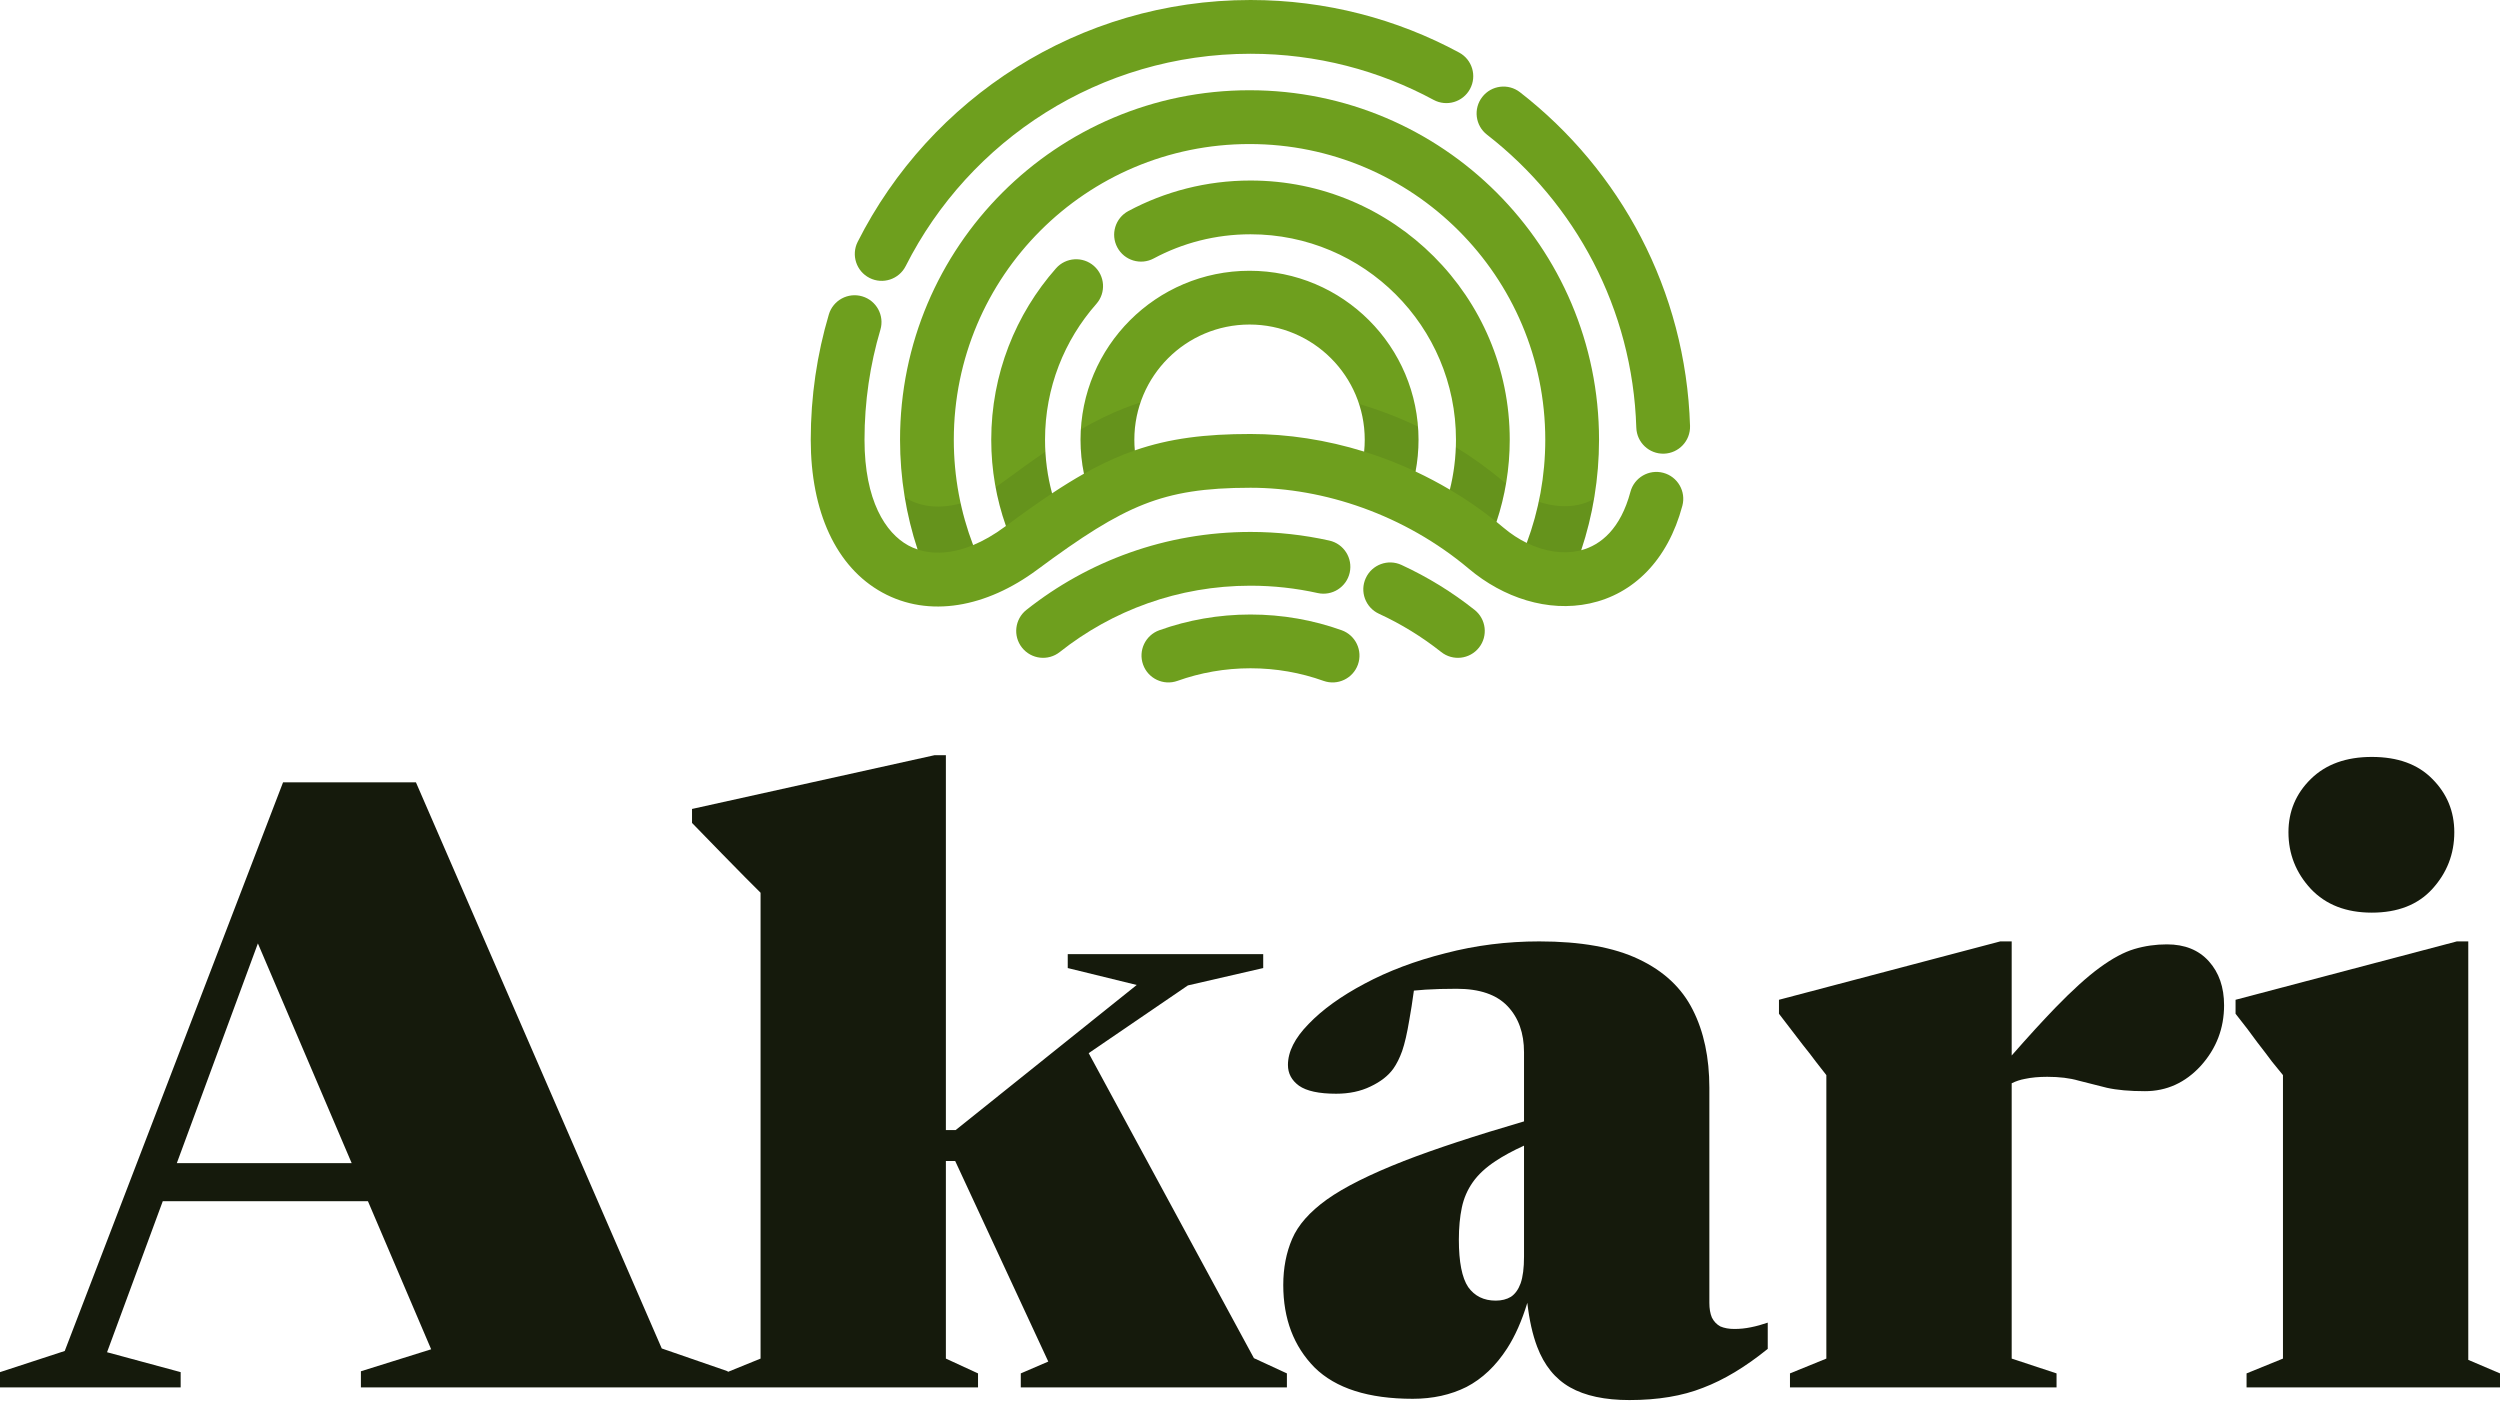
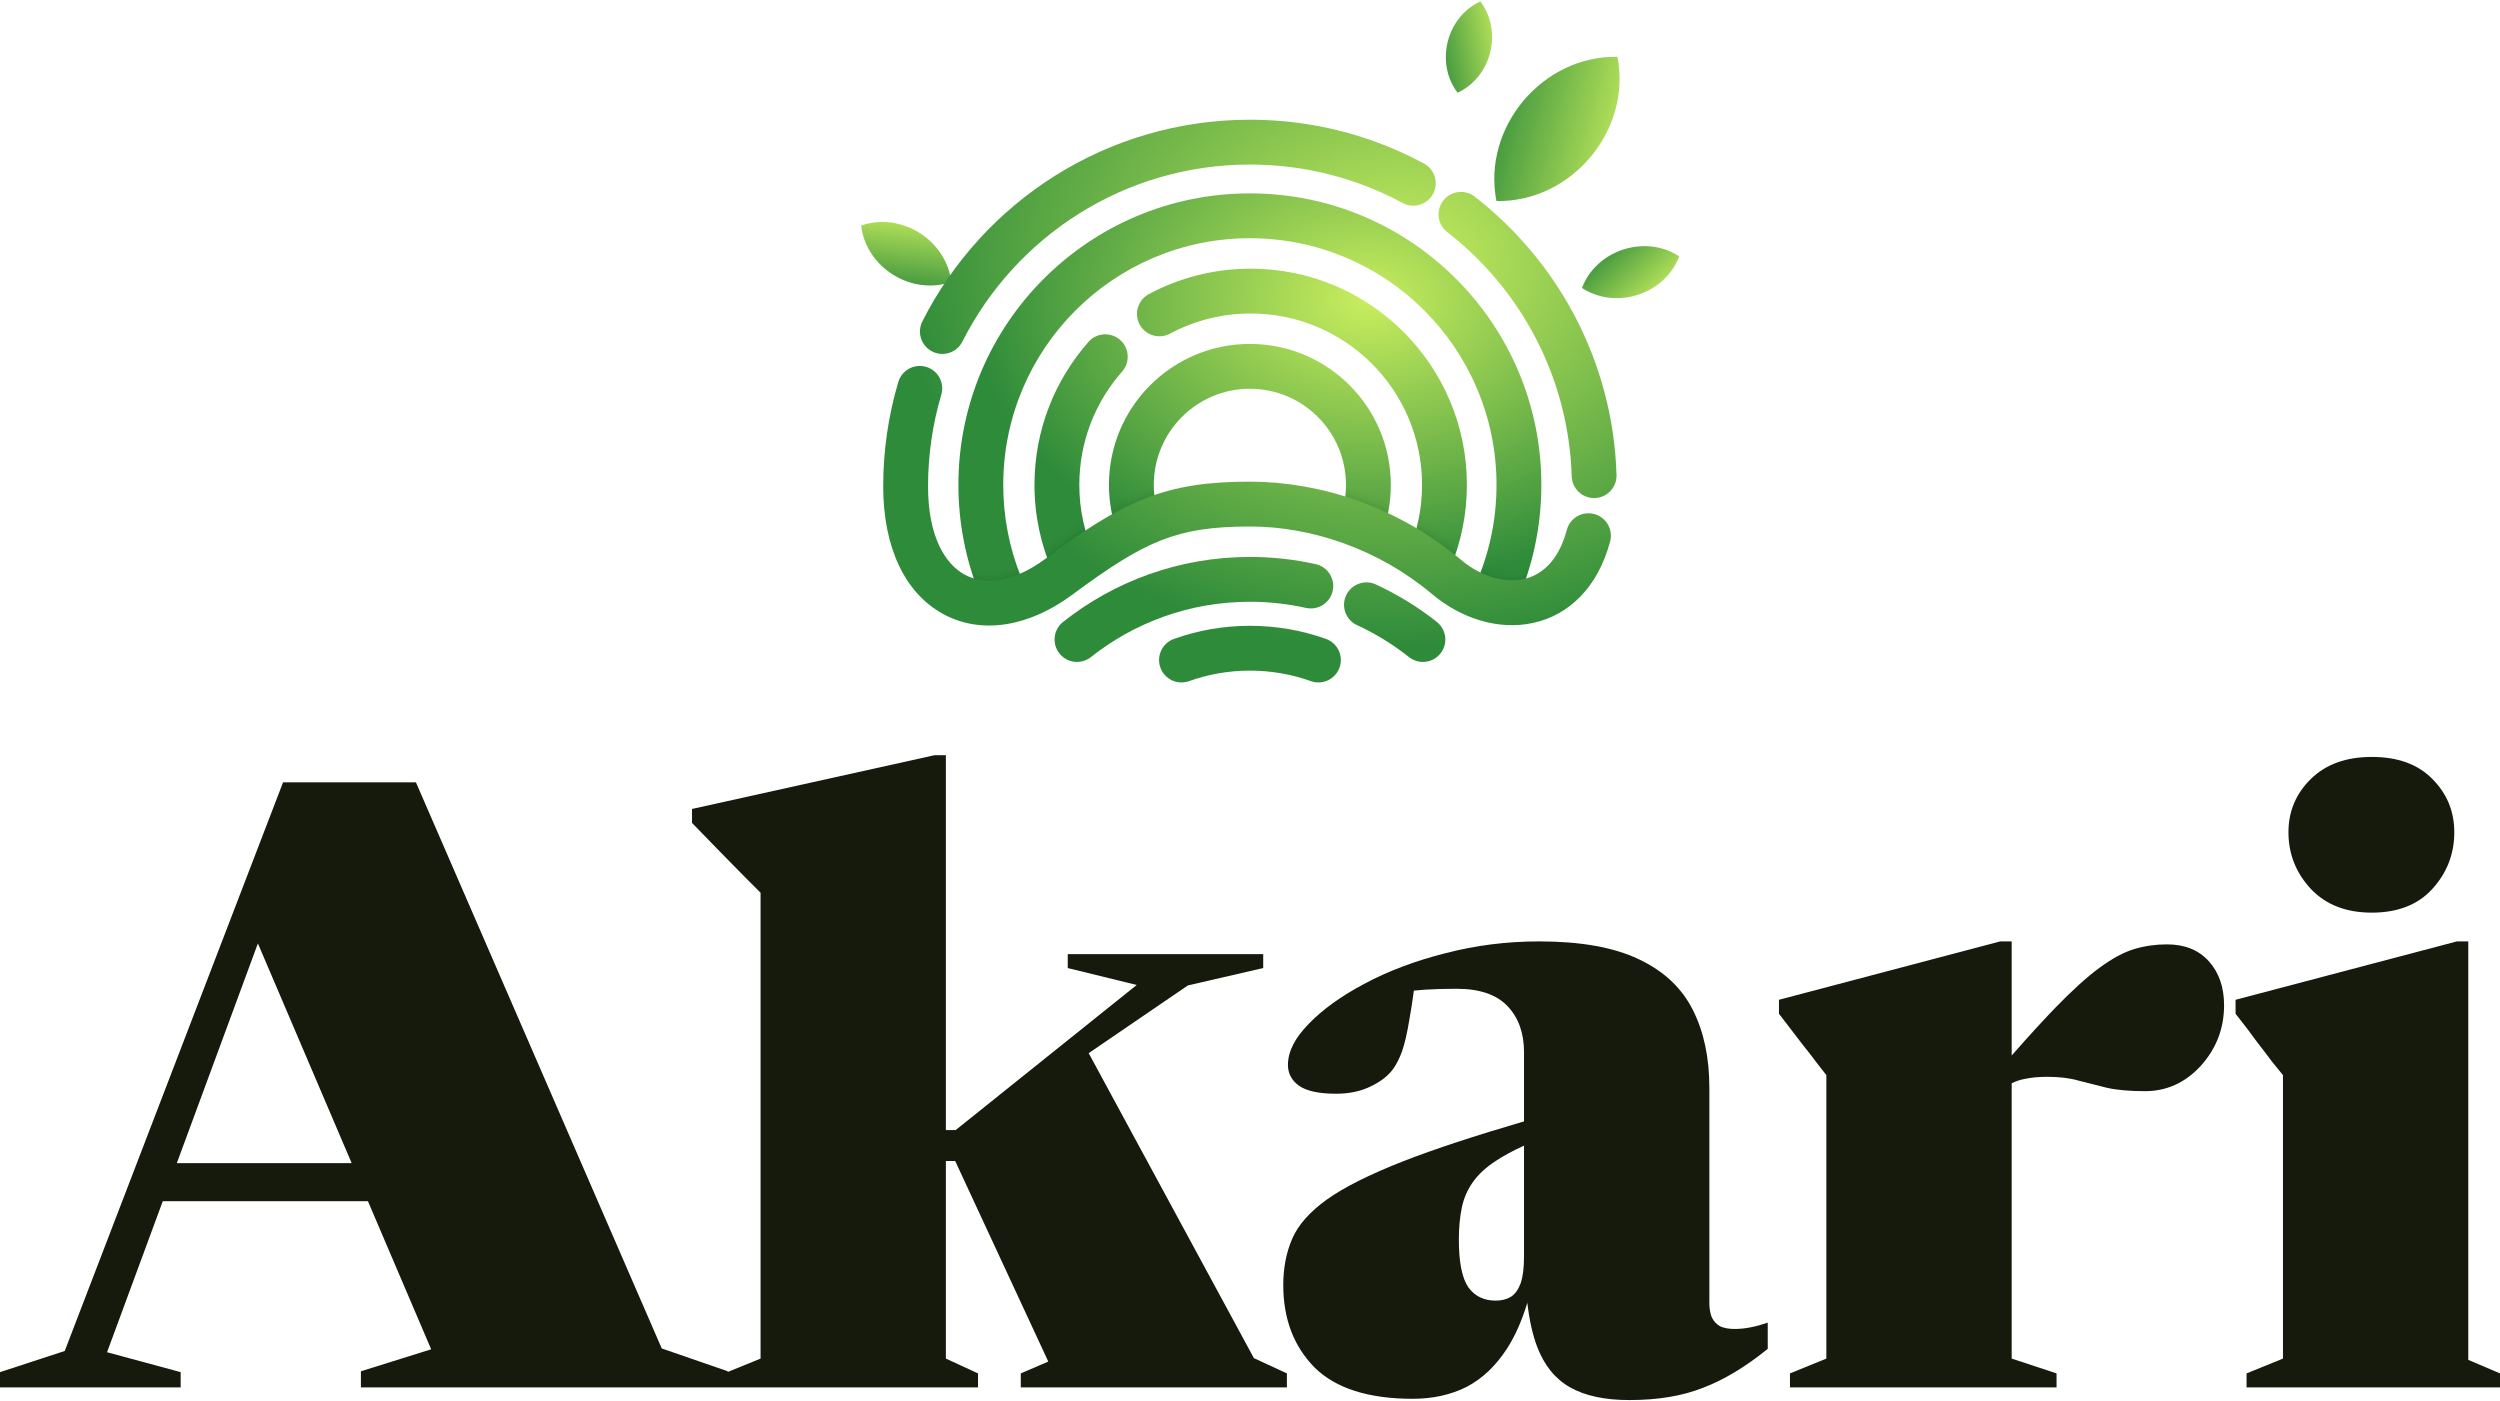
<svg xmlns="http://www.w3.org/2000/svg" preserveAspectRatio="none" overflow="visible" style="display: block;" width="89.282" height="50" viewBox="0 0 89.282 50" fill="none">
+   <defs>
+     <filter id="lift" x="-5%" y="-5%" width="110%" height="110%">
+       <feGaussianBlur stdDeviation="7" />
+     </filter>
+     <linearGradient id="touches-touch" x1="1" y1="0" x2="0" y2="1">
+       <stop stop-color="#C9EE5E" />
+       <stop offset="1" stop-color="#2E8B3A" />
+     </linearGradient>
+     <radialGradient id="inside-paint1_radial_222_49" cx="0" cy="0" r="1" gradientTransform="matrix(-233.461 219.676 -308.502 -166.241 399.524 104.89)" gradientUnits="userSpaceOnUse">
+       <stop stop-color="#C9EE5E" />
+       <stop offset="1" stop-color="#2E8B3A" />
+     </radialGradient>
+     <radialGradient id="inside-paint3_radial_222_49" cx="0" cy="0" r="1" gradientTransform="matrix(-233.461 219.676 -308.502 -166.241 399.524 104.89)" gradientUnits="userSpaceOnUse">
+       <stop stop-color="#C9EE5E" />
+       <stop offset="1" stop-color="#2E8B3A" />
+     </radialGradient>
+     <radialGradient id="inside-paint5_radial_222_49" cx="0" cy="0" r="1" gradientTransform="matrix(-233.461 219.676 -308.502 -166.241 399.524 104.89)" gradientUnits="userSpaceOnUse">
+       <stop stop-color="#C9EE5E" />
+       <stop offset="1" stop-color="#2E8B3A" />
+     </radialGradient>
+     <radialGradient id="inside-paint7_radial_222_49" cx="0" cy="0" r="1" gradientTransform="matrix(-233.461 219.676 -308.502 -166.241 399.524 104.89)" gradientUnits="userSpaceOnUse">
+       <stop stop-color="#C9EE5E" />
+       <stop offset="1" stop-color="#2E8B3A" />
+     </radialGradient>
+     <clipPath id="under-outline">
+       <path d="M284.878 0C442.212 0 569.756 127.544 569.756 284.878C569.756 326.208 560.941 365.539 545.067 401.043L505.056 383.154C518.463 353.168 525.928 319.924 525.928 284.878C525.928 151.749 418.006 43.827 284.878 43.827C151.749 43.827 43.827 151.749 43.827 284.878C43.827 316.365 49.853 346.391 60.795 373.905L66.77 387.685L26.825 405.707C24.475 400.696 22.266 395.605 20.204 390.439C7.162 357.765 0 322.131 0 284.878C0 127.544 127.544 0 284.878 0Z" transform="translate(227 293)" />
+       <path d="M127.128 145.162C135.133 136.085 148.98 135.217 158.057 143.222C167.134 151.227 168.004 165.075 159.998 174.152C133.954 203.683 118.177 242.411 118.177 284.878C118.177 308.926 123.232 331.735 132.316 352.347C137.197 363.422 132.176 376.356 121.101 381.237C110.026 386.118 97.091 381.097 92.211 370.022C80.719 343.947 74.35 315.127 74.35 284.878C74.35 231.332 94.295 182.392 127.128 145.162Z" transform="translate(227 293)" />
+       <path d="M285.661 73.567C402.364 73.567 496.971 168.174 496.971 284.878C496.971 313.612 491.224 341.059 480.796 366.09C476.141 377.262 463.311 382.545 452.139 377.891C440.968 373.237 435.685 360.407 440.339 349.236C448.582 329.451 453.144 307.725 453.144 284.878C453.144 192.38 378.159 117.395 285.661 117.395C257.096 117.395 230.262 124.528 206.778 137.092C196.107 142.801 182.828 138.779 177.119 128.108C171.409 117.437 175.432 104.157 186.103 98.448C215.79 82.564 249.707 73.567 285.661 73.567Z" transform="translate(227 293)" />
+       <path d="M284.878 147.135C360.951 147.135 422.621 208.804 422.621 284.878C422.621 302.22 419.405 318.863 413.518 334.207L372.599 318.508C376.594 308.096 378.794 296.769 378.794 284.878C378.794 233.01 336.746 190.962 284.878 190.962C233.01 190.962 190.962 233.01 190.962 284.878C190.962 296.769 193.162 308.096 197.157 318.508L156.237 334.207C150.351 318.863 147.135 302.22 147.135 284.878C147.135 208.804 208.804 147.135 284.878 147.135Z" transform="translate(227 293)" />
+     </clipPath>
+     <radialGradient id="outline-paint1_radial_222_50" cx="0" cy="0" r="1" gradientTransform="matrix(-293.684 297.805 -388.082 -225.366 502.584 142.195)" gradientUnits="userSpaceOnUse">
+       <stop stop-color="#C9EE5E" />
+       <stop offset="1" stop-color="#2E8B3A" />
+     </radialGradient>
+     <radialGradient id="outline-paint3_radial_222_50" cx="0" cy="0" r="1" gradientTransform="matrix(-293.684 297.805 -388.082 -225.366 502.584 142.195)" gradientUnits="userSpaceOnUse">
+       <stop stop-color="#C9EE5E" />
+       <stop offset="1" stop-color="#2E8B3A" />
+     </radialGradient>
+     <radialGradient id="outline-paint5_radial_222_50" cx="0" cy="0" r="1" gradientTransform="matrix(-293.684 297.805 -388.082 -225.366 502.584 142.195)" gradientUnits="userSpaceOnUse">
+       <stop stop-color="#C9EE5E" />
+       <stop offset="1" stop-color="#2E8B3A" />
+     </radialGradient>
+     <radialGradient id="outline-paint7_radial_222_50" cx="0" cy="0" r="1" gradientTransform="matrix(-293.684 297.805 -388.082 -225.366 502.584 142.195)" gradientUnits="userSpaceOnUse">
+       <stop stop-color="#C9EE5E" />
+       <stop offset="1" stop-color="#2E8B3A" />
+     </radialGradient>
+     <radialGradient id="outline-paint9_radial_222_50" cx="0" cy="0" r="1" gradientTransform="matrix(-293.684 297.805 -388.082 -225.366 502.584 142.195)" gradientUnits="userSpaceOnUse">
+       <stop stop-color="#C9EE5E" />
+       <stop offset="1" stop-color="#2E8B3A" />
+     </radialGradient>
+     <radialGradient id="outline-paint11_radial_222_50" cx="0" cy="0" r="1" gradientTransform="matrix(-293.684 297.805 -388.082 -225.366 502.584 142.195)" gradientUnits="userSpaceOnUse">
+       <stop stop-color="#C9EE5E" />
+       <stop offset="1" stop-color="#2E8B3A" />
+     </radialGradient>
+   </defs>
  <g id="akari-logo">
-     <g id="akari-print">
-       <g id="Union">
-         <path d="M44.659 21.946C45.799 21.946 46.895 22.143 47.913 22.507C48.413 22.686 48.673 23.235 48.495 23.735C48.316 24.234 47.767 24.494 47.267 24.316C46.453 24.025 45.575 23.866 44.659 23.866C43.742 23.866 42.864 24.025 42.05 24.316C41.551 24.494 41.001 24.234 40.823 23.735C40.644 23.235 40.904 22.686 41.404 22.507C42.422 22.143 43.518 21.946 44.659 21.946Z" fill="#6E9F1E" />
-         <path d="M44.659 18.997C45.624 18.997 46.566 19.103 47.473 19.305C47.991 19.42 48.317 19.933 48.202 20.451C48.087 20.968 47.573 21.295 47.056 21.179C46.285 21.008 45.483 20.917 44.659 20.917C42.084 20.917 39.72 21.802 37.848 23.285C37.433 23.615 36.829 23.545 36.499 23.129C36.17 22.714 36.24 22.11 36.656 21.781C38.854 20.038 41.636 18.997 44.659 18.997Z" fill="#6E9F1E" />
-         <path d="M48.776 20.645C48.998 20.163 49.568 19.953 50.05 20.175C50.987 20.607 51.863 21.147 52.662 21.781C53.077 22.11 53.147 22.714 52.818 23.129C52.488 23.545 51.884 23.615 51.469 23.285C50.788 22.746 50.043 22.286 49.246 21.919C48.764 21.697 48.554 21.126 48.776 20.645Z" fill="#6E9F1E" />
-         <path fill-rule="evenodd" clip-rule="evenodd" d="M44.624 3.223C51.518 3.223 57.106 8.811 57.106 15.705C57.106 17.082 56.882 18.409 56.469 19.65C57.173 19.463 57.875 18.883 58.227 17.566C58.363 17.054 58.889 16.749 59.402 16.886C59.914 17.023 60.218 17.549 60.082 18.061C59.56 20.018 58.327 21.217 56.774 21.551C55.279 21.872 53.688 21.348 52.459 20.314C50.15 18.372 47.273 17.419 44.659 17.419C43.03 17.419 41.921 17.591 40.851 18.012C39.758 18.443 38.646 19.157 37.035 20.351C35.227 21.691 33.18 22.077 31.511 21.161C29.855 20.252 28.954 18.268 28.954 15.705C28.954 14.152 29.179 12.65 29.6 11.231C29.751 10.723 30.285 10.433 30.794 10.584C31.302 10.735 31.592 11.269 31.441 11.777C31.072 13.021 30.874 14.339 30.874 15.705C30.874 17.881 31.627 19.034 32.435 19.478C32.54 19.535 32.652 19.584 32.77 19.623C32.363 18.39 32.143 17.072 32.143 15.705C32.143 8.811 37.731 3.223 44.624 3.223ZM44.624 5.144C38.791 5.144 34.063 9.872 34.063 15.705C34.063 17.032 34.307 18.3 34.753 19.467C35.113 19.318 35.495 19.102 35.892 18.808C35.903 18.8 35.914 18.792 35.925 18.784C35.585 17.82 35.4 16.783 35.4 15.705C35.4 13.359 36.274 11.214 37.713 9.583C38.063 9.186 38.67 9.148 39.068 9.498C39.465 9.849 39.504 10.456 39.153 10.854C38.012 12.147 37.321 13.844 37.321 15.705C37.321 16.368 37.408 17.009 37.572 17.619C37.964 17.359 38.341 17.126 38.711 16.917C38.631 16.525 38.589 16.119 38.589 15.705C38.589 12.372 41.291 9.67 44.624 9.67C47.957 9.67 50.659 12.372 50.659 15.705C50.659 16.092 50.623 16.471 50.553 16.839C50.968 17.034 51.378 17.25 51.779 17.487C51.921 16.917 51.997 16.32 51.997 15.705C51.997 11.652 48.711 8.367 44.659 8.367C43.407 8.367 42.231 8.679 41.202 9.23C40.735 9.48 40.153 9.304 39.903 8.836C39.653 8.369 39.829 7.787 40.297 7.537C41.597 6.841 43.083 6.447 44.659 6.447C49.772 6.447 53.917 10.592 53.917 15.705C53.917 16.729 53.75 17.715 53.443 18.637C53.527 18.706 53.611 18.775 53.695 18.845C53.963 19.071 54.243 19.252 54.525 19.39C54.952 18.243 55.186 17.002 55.186 15.705C55.186 9.872 50.457 5.144 44.624 5.144ZM44.624 11.59C42.352 11.59 40.51 13.432 40.51 15.705C40.51 15.833 40.515 15.96 40.527 16.085C41.771 15.654 43.047 15.499 44.659 15.499C45.987 15.499 47.365 15.708 48.718 16.128C48.732 15.989 48.739 15.848 48.739 15.705C48.739 13.432 46.897 11.59 44.624 11.59Z" fill="#6E9F1E" />
-         <path d="M52.936 3.463C53.261 3.044 53.864 2.968 54.283 3.294C57.86 6.071 60.206 10.365 60.356 15.212C60.372 15.742 59.956 16.185 59.426 16.202C58.896 16.218 58.453 15.802 58.437 15.271C58.305 11.019 56.249 7.251 53.105 4.81C52.686 4.485 52.61 3.882 52.936 3.463Z" fill="#6E9F1E" />
-         <path d="M44.659 0C47.353 0 49.892 0.679 52.11 1.877C52.577 2.129 52.751 2.711 52.498 3.178C52.247 3.645 51.664 3.819 51.198 3.567C49.253 2.517 47.027 1.92 44.659 1.92C39.278 1.92 34.616 5.003 32.345 9.502C32.106 9.976 31.528 10.166 31.055 9.927C30.581 9.688 30.392 9.11 30.63 8.637C33.215 3.516 38.526 0 44.659 0Z" fill="#6E9F1E" />
+     <g id="akari-print" transform="translate(25.9328 -3.8001) scale(0.03654)">
+       <g id="touches" transform="translate(0 0)">
+         <path transform="translate(812 230) rotate(40) scale(92)" d="M0,-1 C0.62,-0.5 0.62,0.5 0,1 C-0.62,0.5 -0.62,-0.5 0,-1 Z" fill="url(#touches-touch)" />
+         <path transform="translate(884 370) rotate(72) scale(50)" d="M0,-1 C0.62,-0.5 0.62,0.5 0,1 C-0.62,0.5 -0.62,-0.5 0,-1 Z" fill="url(#touches-touch)" />
+         <path transform="translate(726 150) rotate(14) scale(46)" d="M0,-1 C0.62,-0.5 0.62,0.5 0,1 C-0.62,0.5 -0.62,-0.5 0,-1 Z" fill="url(#touches-touch)" />
+         <path transform="translate(176 352) rotate(-58) scale(52)" d="M0,-1 C0.62,-0.5 0.62,0.5 0,1 C-0.62,0.5 -0.62,-0.5 0,-1 Z" fill="url(#touches-touch)" />
      </g>
-       <g id="Subtract">
-         <path d="M32.311 17.757C32.352 17.784 32.394 17.809 32.435 17.832C32.917 18.096 33.559 18.184 34.307 17.976C34.42 18.488 34.569 18.986 34.752 19.467C33.983 19.786 33.306 19.801 32.77 19.623C32.571 19.02 32.417 18.397 32.311 17.757Z" fill="black" fill-opacity="0.08" />
-         <path d="M56.927 17.821C56.82 18.448 56.666 19.058 56.469 19.65C56.436 19.659 56.403 19.666 56.37 19.674C55.818 19.792 55.166 19.703 54.525 19.389C54.702 18.915 54.845 18.424 54.953 17.919C55.451 18.086 55.941 18.12 56.37 18.028C56.557 17.988 56.745 17.921 56.927 17.821Z" fill="black" fill-opacity="0.08" />
-         <path d="M37.333 16.133C37.362 16.645 37.444 17.141 37.572 17.619C37.055 17.961 36.512 18.349 35.925 18.784C35.767 18.335 35.642 17.872 35.554 17.396C35.666 17.324 35.778 17.246 35.892 17.162C36.402 16.784 36.878 16.442 37.333 16.133Z" fill="black" fill-opacity="0.08" />
-         <path d="M51.992 15.97C52.581 16.332 53.152 16.742 53.695 17.199C53.724 17.224 53.754 17.248 53.784 17.272C53.705 17.74 53.59 18.196 53.442 18.637C52.91 18.21 52.353 17.826 51.779 17.487C51.9 16.999 51.973 16.492 51.992 15.97Z" fill="black" fill-opacity="0.08" />
-         <path d="M40.73 14.371C40.587 14.79 40.509 15.238 40.509 15.705C40.509 15.833 40.515 15.96 40.527 16.085C40.4 16.129 40.274 16.176 40.147 16.226C39.667 16.415 39.194 16.645 38.711 16.917C38.631 16.525 38.589 16.119 38.589 15.705C38.589 15.58 38.593 15.457 38.6 15.334C39.123 15.034 39.63 14.784 40.147 14.58C40.341 14.504 40.535 14.434 40.73 14.371Z" fill="black" fill-opacity="0.08" />
-         <path d="M48.537 14.427C49.248 14.638 49.953 14.907 50.641 15.235C50.653 15.39 50.659 15.547 50.659 15.705C50.659 16.092 50.623 16.471 50.553 16.839C49.951 16.558 49.337 16.321 48.717 16.128C48.732 15.989 48.739 15.848 48.739 15.705C48.739 15.259 48.668 14.829 48.537 14.427Z" fill="black" fill-opacity="0.08" />
+       <g id="inside" transform="translate(227 293)">
+         <path d="M284.878 0C442.212 0 569.756 127.544 569.756 284.878C569.756 326.208 560.941 365.539 545.067 401.043L505.056 383.154C518.463 353.168 525.928 319.924 525.928 284.878C525.928 151.749 418.006 43.827 284.878 43.827C151.749 43.827 43.827 151.749 43.827 284.878C43.827 316.365 49.853 346.391 60.795 373.905L66.77 387.685L26.825 405.707C24.475 400.696 22.266 395.605 20.204 390.439C7.162 357.765 0 322.131 0 284.878C0 127.544 127.544 0 284.878 0Z" fill="url(#inside-paint1_radial_222_49)" />
+         <path d="M127.128 145.162C135.133 136.085 148.98 135.217 158.057 143.222C167.134 151.227 168.004 165.075 159.998 174.152C133.954 203.683 118.177 242.411 118.177 284.878C118.177 308.926 123.232 331.735 132.316 352.347C137.197 363.422 132.176 376.356 121.101 381.237C110.026 386.118 97.091 381.097 92.211 370.022C80.719 343.947 74.35 315.127 74.35 284.878C74.35 231.332 94.295 182.392 127.128 145.162Z" fill="url(#inside-paint3_radial_222_49)" />
+         <path d="M285.661 73.567C402.364 73.567 496.971 168.174 496.971 284.878C496.971 313.612 491.224 341.059 480.796 366.09C476.141 377.262 463.311 382.545 452.139 377.891C440.968 373.237 435.685 360.407 440.339 349.236C448.582 329.451 453.144 307.725 453.144 284.878C453.144 192.38 378.159 117.395 285.661 117.395C257.096 117.395 230.262 124.528 206.778 137.092C196.107 142.801 182.828 138.779 177.119 128.108C171.409 117.437 175.432 104.157 186.103 98.448C215.79 82.564 249.707 73.567 285.661 73.567Z" fill="url(#inside-paint5_radial_222_49)" />
+         <path d="M284.878 147.135C360.951 147.135 422.621 208.804 422.621 284.878C422.621 302.22 419.405 318.863 413.518 334.207L372.599 318.508C376.594 308.096 378.794 296.769 378.794 284.878C378.794 233.01 336.746 190.962 284.878 190.962C233.01 190.962 190.962 233.01 190.962 284.878C190.962 296.769 193.162 308.096 197.157 318.508L156.237 334.207C150.351 318.863 147.135 302.22 147.135 284.878C147.135 208.804 208.804 147.135 284.878 147.135Z" fill="url(#inside-paint7_radial_222_49)" />
+       </g>
+       <g clip-path="url(#under-outline)">
+         <g filter="url(#lift)" fill-opacity="0.32" transform="translate(0 5) translate(153.5 221)">
+           <path d="M358.445 494.623C384.472 494.623 409.493 499.138 432.736 507.445C444.132 511.518 450.068 524.059 445.995 535.455C441.922 546.852 429.381 552.789 417.985 548.716C399.409 542.077 379.374 538.451 358.445 538.451C337.516 538.451 317.482 542.077 298.906 548.716C287.509 552.789 274.968 546.852 270.895 535.455C266.822 524.059 272.759 511.518 284.155 507.445C307.398 499.138 332.419 494.623 358.445 494.623Z" fill="#000" />
+           <path d="M358.446 427.317C380.489 427.317 401.991 429.744 422.69 434.355C434.503 436.987 441.946 448.696 439.315 460.509C436.683 472.322 424.974 479.765 413.161 477.134C395.57 473.215 377.263 471.144 358.446 471.144C299.694 471.144 245.721 491.349 203.01 525.204C193.525 532.722 179.742 531.127 172.224 521.643C164.706 512.159 166.3 498.375 175.784 490.858C225.963 451.083 289.46 427.317 358.446 427.317Z" fill="#000" />
+           <path d="M452.417 464.934C457.483 453.942 470.499 449.139 481.49 454.205C502.877 464.062 522.873 476.404 541.107 490.858C550.591 498.375 552.185 512.159 544.667 521.643C537.149 531.127 523.367 532.721 513.883 525.204C498.351 512.893 481.333 502.389 463.146 494.007C452.155 488.941 447.351 475.925 452.417 464.934Z" fill="#000" />
+           <path d="M14.758 256.34C18.201 244.738 30.397 238.122 41.999 241.564C53.602 245.006 60.217 257.203 56.775 268.806C48.355 297.188 43.827 327.269 43.827 358.445C43.827 408.107 61.012 434.428 79.465 444.556C97.627 454.525 125.663 453.488 158.353 429.273C195.533 401.733 224.819 382.425 255.482 370.341C286.685 358.045 317.919 353.749 358.445 353.749C428.206 353.749 503.907 378.974 564.689 430.115C584.732 446.978 607.619 452.93 625.751 449.031C642.555 445.418 659.728 432.39 668.119 400.93C671.238 389.236 683.246 382.284 694.94 385.403C706.634 388.522 713.585 400.531 710.466 412.224C698.551 456.898 670.417 484.256 634.965 491.879C600.843 499.216 564.527 487.254 536.473 463.65C483.774 419.311 418.125 397.577 358.445 397.577C321.266 397.577 295.955 401.499 271.55 411.116C246.605 420.947 221.218 437.249 184.44 464.492C143.171 495.061 96.465 503.883 58.376 482.977C20.578 462.23 0 416.94 0 358.445C0 323.003 5.151 288.726 14.758 256.34Z" fill="#000" />
+           <path d="M547.361 79.043C554.783 69.484 568.55 67.752 578.109 75.175C659.751 138.57 713.306 236.567 716.718 347.204C717.091 359.301 707.587 369.41 695.49 369.783C683.393 370.156 673.284 360.652 672.911 348.555C669.918 251.504 622.978 165.505 551.229 109.791C541.67 102.368 539.938 88.602 547.361 79.043Z" fill="#000" />
+           <path d="M358.445 0C419.945 0 477.888 15.506 528.513 42.84C539.163 48.59 543.134 61.885 537.384 72.534C531.634 83.183 518.34 87.155 507.691 81.405C463.304 57.439 412.497 43.827 358.445 43.827C235.643 43.827 129.233 114.18 77.394 216.881C71.941 227.685 58.761 232.022 47.957 226.569C37.153 221.115 32.815 207.936 38.269 197.131C97.271 80.24 218.468 0 358.445 0Z" fill="#000" />
+         </g>
+       </g>
+       <g id="outline" transform="translate(153.5 221)">
+         <path d="M358.445 494.623C384.472 494.623 409.493 499.138 432.736 507.445C444.132 511.518 450.068 524.059 445.995 535.455C441.922 546.852 429.381 552.789 417.985 548.716C399.409 542.077 379.374 538.451 358.445 538.451C337.516 538.451 317.482 542.077 298.906 548.716C287.509 552.789 274.968 546.852 270.895 535.455C266.822 524.059 272.759 511.518 284.155 507.445C307.398 499.138 332.419 494.623 358.445 494.623Z" fill="url(#outline-paint1_radial_222_50)" />
+         <path d="M358.446 427.317C380.489 427.317 401.991 429.744 422.69 434.355C434.503 436.987 441.946 448.696 439.315 460.509C436.683 472.322 424.974 479.765 413.161 477.134C395.57 473.215 377.263 471.144 358.446 471.144C299.694 471.144 245.721 491.349 203.01 525.204C193.525 532.722 179.742 531.127 172.224 521.643C164.706 512.159 166.3 498.375 175.784 490.858C225.963 451.083 289.46 427.317 358.446 427.317Z" fill="url(#outline-paint3_radial_222_50)" />
+         <path d="M452.417 464.934C457.483 453.942 470.499 449.139 481.49 454.205C502.877 464.062 522.873 476.404 541.107 490.858C550.591 498.375 552.185 512.159 544.667 521.643C537.149 531.127 523.367 532.721 513.883 525.204C498.351 512.893 481.333 502.389 463.146 494.007C452.155 488.941 447.351 475.925 452.417 464.934Z" fill="url(#outline-paint5_radial_222_50)" />
+         <path d="M14.758 256.34C18.201 244.738 30.397 238.122 41.999 241.564C53.602 245.006 60.217 257.203 56.775 268.806C48.355 297.188 43.827 327.269 43.827 358.445C43.827 408.107 61.012 434.428 79.465 444.556C97.627 454.525 125.663 453.488 158.353 429.273C195.533 401.733 224.819 382.425 255.482 370.341C286.685 358.045 317.919 353.749 358.445 353.749C428.206 353.749 503.907 378.974 564.689 430.115C584.732 446.978 607.619 452.93 625.751 449.031C642.555 445.418 659.728 432.39 668.119 400.93C671.238 389.236 683.246 382.284 694.94 385.403C706.634 388.522 713.585 400.531 710.466 412.224C698.551 456.898 670.417 484.256 634.965 491.879C600.843 499.216 564.527 487.254 536.473 463.65C483.774 419.311 418.125 397.577 358.445 397.577C321.266 397.577 295.955 401.499 271.55 411.116C246.605 420.947 221.218 437.249 184.44 464.492C143.171 495.061 96.465 503.883 58.376 482.977C20.578 462.23 0 416.94 0 358.445C0 323.003 5.151 288.726 14.758 256.34Z" fill="url(#outline-paint7_radial_222_50)" />
+         <path d="M547.361 79.043C554.783 69.484 568.55 67.752 578.109 75.175C659.751 138.57 713.306 236.567 716.718 347.204C717.091 359.301 707.587 369.41 695.49 369.783C683.393 370.156 673.284 360.652 672.911 348.555C669.918 251.504 622.978 165.505 551.229 109.791C541.67 102.368 539.938 88.602 547.361 79.043Z" fill="url(#outline-paint9_radial_222_50)" />
+         <path d="M358.445 0C419.945 0 477.888 15.506 528.513 42.84C539.163 48.59 543.134 61.885 537.384 72.534C531.634 83.183 518.34 87.155 507.691 81.405C463.304 57.439 412.497 43.827 358.445 43.827C235.643 43.827 129.233 114.18 77.394 216.881C71.941 227.685 58.761 232.022 47.957 226.569C37.153 221.115 32.815 207.936 38.269 197.131C97.271 80.24 218.468 0 358.445 0Z" fill="url(#outline-paint11_radial_222_50)" />
      </g>
    </g>
    <g id="akari-wordmark">
      <path fill-rule="evenodd" clip-rule="evenodd" d="M54.971 33.62C56.452 33.62 57.636 33.832 58.522 34.255C59.419 34.678 60.063 35.282 60.456 36.068C60.849 36.844 61.046 37.77 61.046 38.848V46.525C61.046 46.736 61.076 46.912 61.136 47.053C61.207 47.194 61.308 47.3 61.439 47.371C61.58 47.431 61.746 47.461 61.937 47.461C62.139 47.461 62.335 47.441 62.526 47.401C62.728 47.361 62.929 47.305 63.131 47.235V48.172C62.335 48.816 61.565 49.28 60.819 49.562C60.084 49.854 59.207 50 58.19 50C57.313 50 56.608 49.849 56.074 49.547C55.54 49.245 55.148 48.761 54.896 48.096C54.732 47.663 54.615 47.14 54.545 46.527C54.35 47.169 54.109 47.713 53.823 48.157C53.42 48.781 52.936 49.239 52.372 49.532C51.808 49.814 51.168 49.955 50.453 49.955C48.872 49.955 47.703 49.582 46.947 48.837C46.202 48.081 45.829 47.099 45.829 45.89C45.829 45.285 45.935 44.736 46.147 44.243C46.358 43.749 46.771 43.281 47.386 42.838C48.01 42.394 48.927 41.936 50.136 41.462C51.242 41.033 52.673 40.561 54.427 40.048V37.579C54.427 36.894 54.231 36.345 53.838 35.932C53.445 35.519 52.841 35.312 52.025 35.312C51.592 35.312 51.219 35.323 50.907 35.343C50.761 35.352 50.624 35.364 50.494 35.377C50.438 35.785 50.385 36.131 50.332 36.416C50.252 36.899 50.166 37.272 50.075 37.534C49.985 37.786 49.879 37.997 49.758 38.168C49.577 38.42 49.305 38.632 48.942 38.803C48.59 38.974 48.182 39.06 47.718 39.06C47.104 39.06 46.66 38.964 46.389 38.773C46.127 38.581 45.996 38.335 45.996 38.032C45.996 37.559 46.242 37.07 46.736 36.567C47.23 36.053 47.895 35.574 48.731 35.131C49.577 34.678 50.539 34.315 51.617 34.043C52.695 33.761 53.813 33.62 54.971 33.62ZM54.427 40.914C54.026 41.097 53.689 41.28 53.415 41.462C53.062 41.694 52.79 41.946 52.599 42.218C52.407 42.49 52.276 42.792 52.206 43.125C52.136 43.457 52.1 43.84 52.1 44.273C52.1 45.069 52.211 45.633 52.433 45.965C52.664 46.288 52.992 46.449 53.415 46.449C53.626 46.449 53.808 46.404 53.959 46.313C54.11 46.212 54.226 46.051 54.306 45.83C54.387 45.598 54.427 45.281 54.427 44.877V40.914Z" fill="#151A0C" />
      <path fill-rule="evenodd" clip-rule="evenodd" d="M33.78 40.359H34.128L40.595 35.176L38.132 34.572V34.074H45.113V34.572L42.423 35.192L38.88 37.611L44.781 48.504L45.959 49.048V49.547H36.455V49.048L37.437 48.625L34.112 41.462H33.78V48.519L34.928 49.048V49.547H12.889V48.972L15.398 48.187L13.14 42.898H5.813L3.823 48.292L6.452 49.003V49.547H0V49.003L2.312 48.247L10.109 27.939H14.854L23.633 48.157L25.99 48.972V48.996L27.162 48.519V31.882L26.618 31.338C26.386 31.097 26.109 30.815 25.787 30.492C25.464 30.16 25.107 29.792 24.714 29.389V28.89L33.372 26.971H33.78V40.359ZM6.315 41.538H12.559L9.21 33.692L6.315 41.538Z" fill="#151A0C" />
      <path d="M71.843 37.695C72.438 37.017 72.956 36.45 73.399 35.992C74.014 35.358 74.543 34.879 74.986 34.557C75.439 34.225 75.852 34.003 76.225 33.892C76.598 33.781 76.986 33.726 77.388 33.726C78.023 33.726 78.522 33.927 78.884 34.33C79.247 34.733 79.428 35.257 79.428 35.902C79.428 36.728 79.151 37.448 78.597 38.063C78.043 38.667 77.378 38.969 76.603 38.969C76.059 38.969 75.605 38.929 75.243 38.848C74.89 38.758 74.553 38.672 74.23 38.592C73.918 38.501 73.545 38.456 73.112 38.456C72.81 38.456 72.543 38.481 72.311 38.531C72.147 38.561 71.991 38.613 71.843 38.687V48.519L73.445 49.048V49.547H63.925V49.048L65.224 48.519V38.395C65.094 38.224 64.968 38.063 64.847 37.912C64.736 37.76 64.58 37.559 64.378 37.307C64.187 37.055 63.905 36.688 63.532 36.204V35.705L71.435 33.62H71.843V37.695Z" fill="#151A0C" />
      <path d="M88.149 48.565L89.282 49.048V49.547H80.231V49.048L81.531 48.519V38.395C81.42 38.254 81.289 38.093 81.138 37.912C80.997 37.72 80.82 37.489 80.609 37.217C80.407 36.934 80.15 36.597 79.838 36.204V35.705L87.741 33.62H88.149V48.565Z" fill="#151A0C" />
      <path d="M84.704 27.032C85.631 27.032 86.351 27.294 86.865 27.818C87.388 28.341 87.65 28.976 87.65 29.722C87.65 30.497 87.388 31.172 86.865 31.747C86.351 32.311 85.631 32.593 84.704 32.593C83.787 32.593 83.062 32.311 82.528 31.747C81.994 31.172 81.727 30.497 81.727 29.722C81.727 28.976 81.994 28.341 82.528 27.818C83.062 27.294 83.787 27.032 84.704 27.032Z" fill="#151A0C" />
    </g>
  </g>
</svg>
